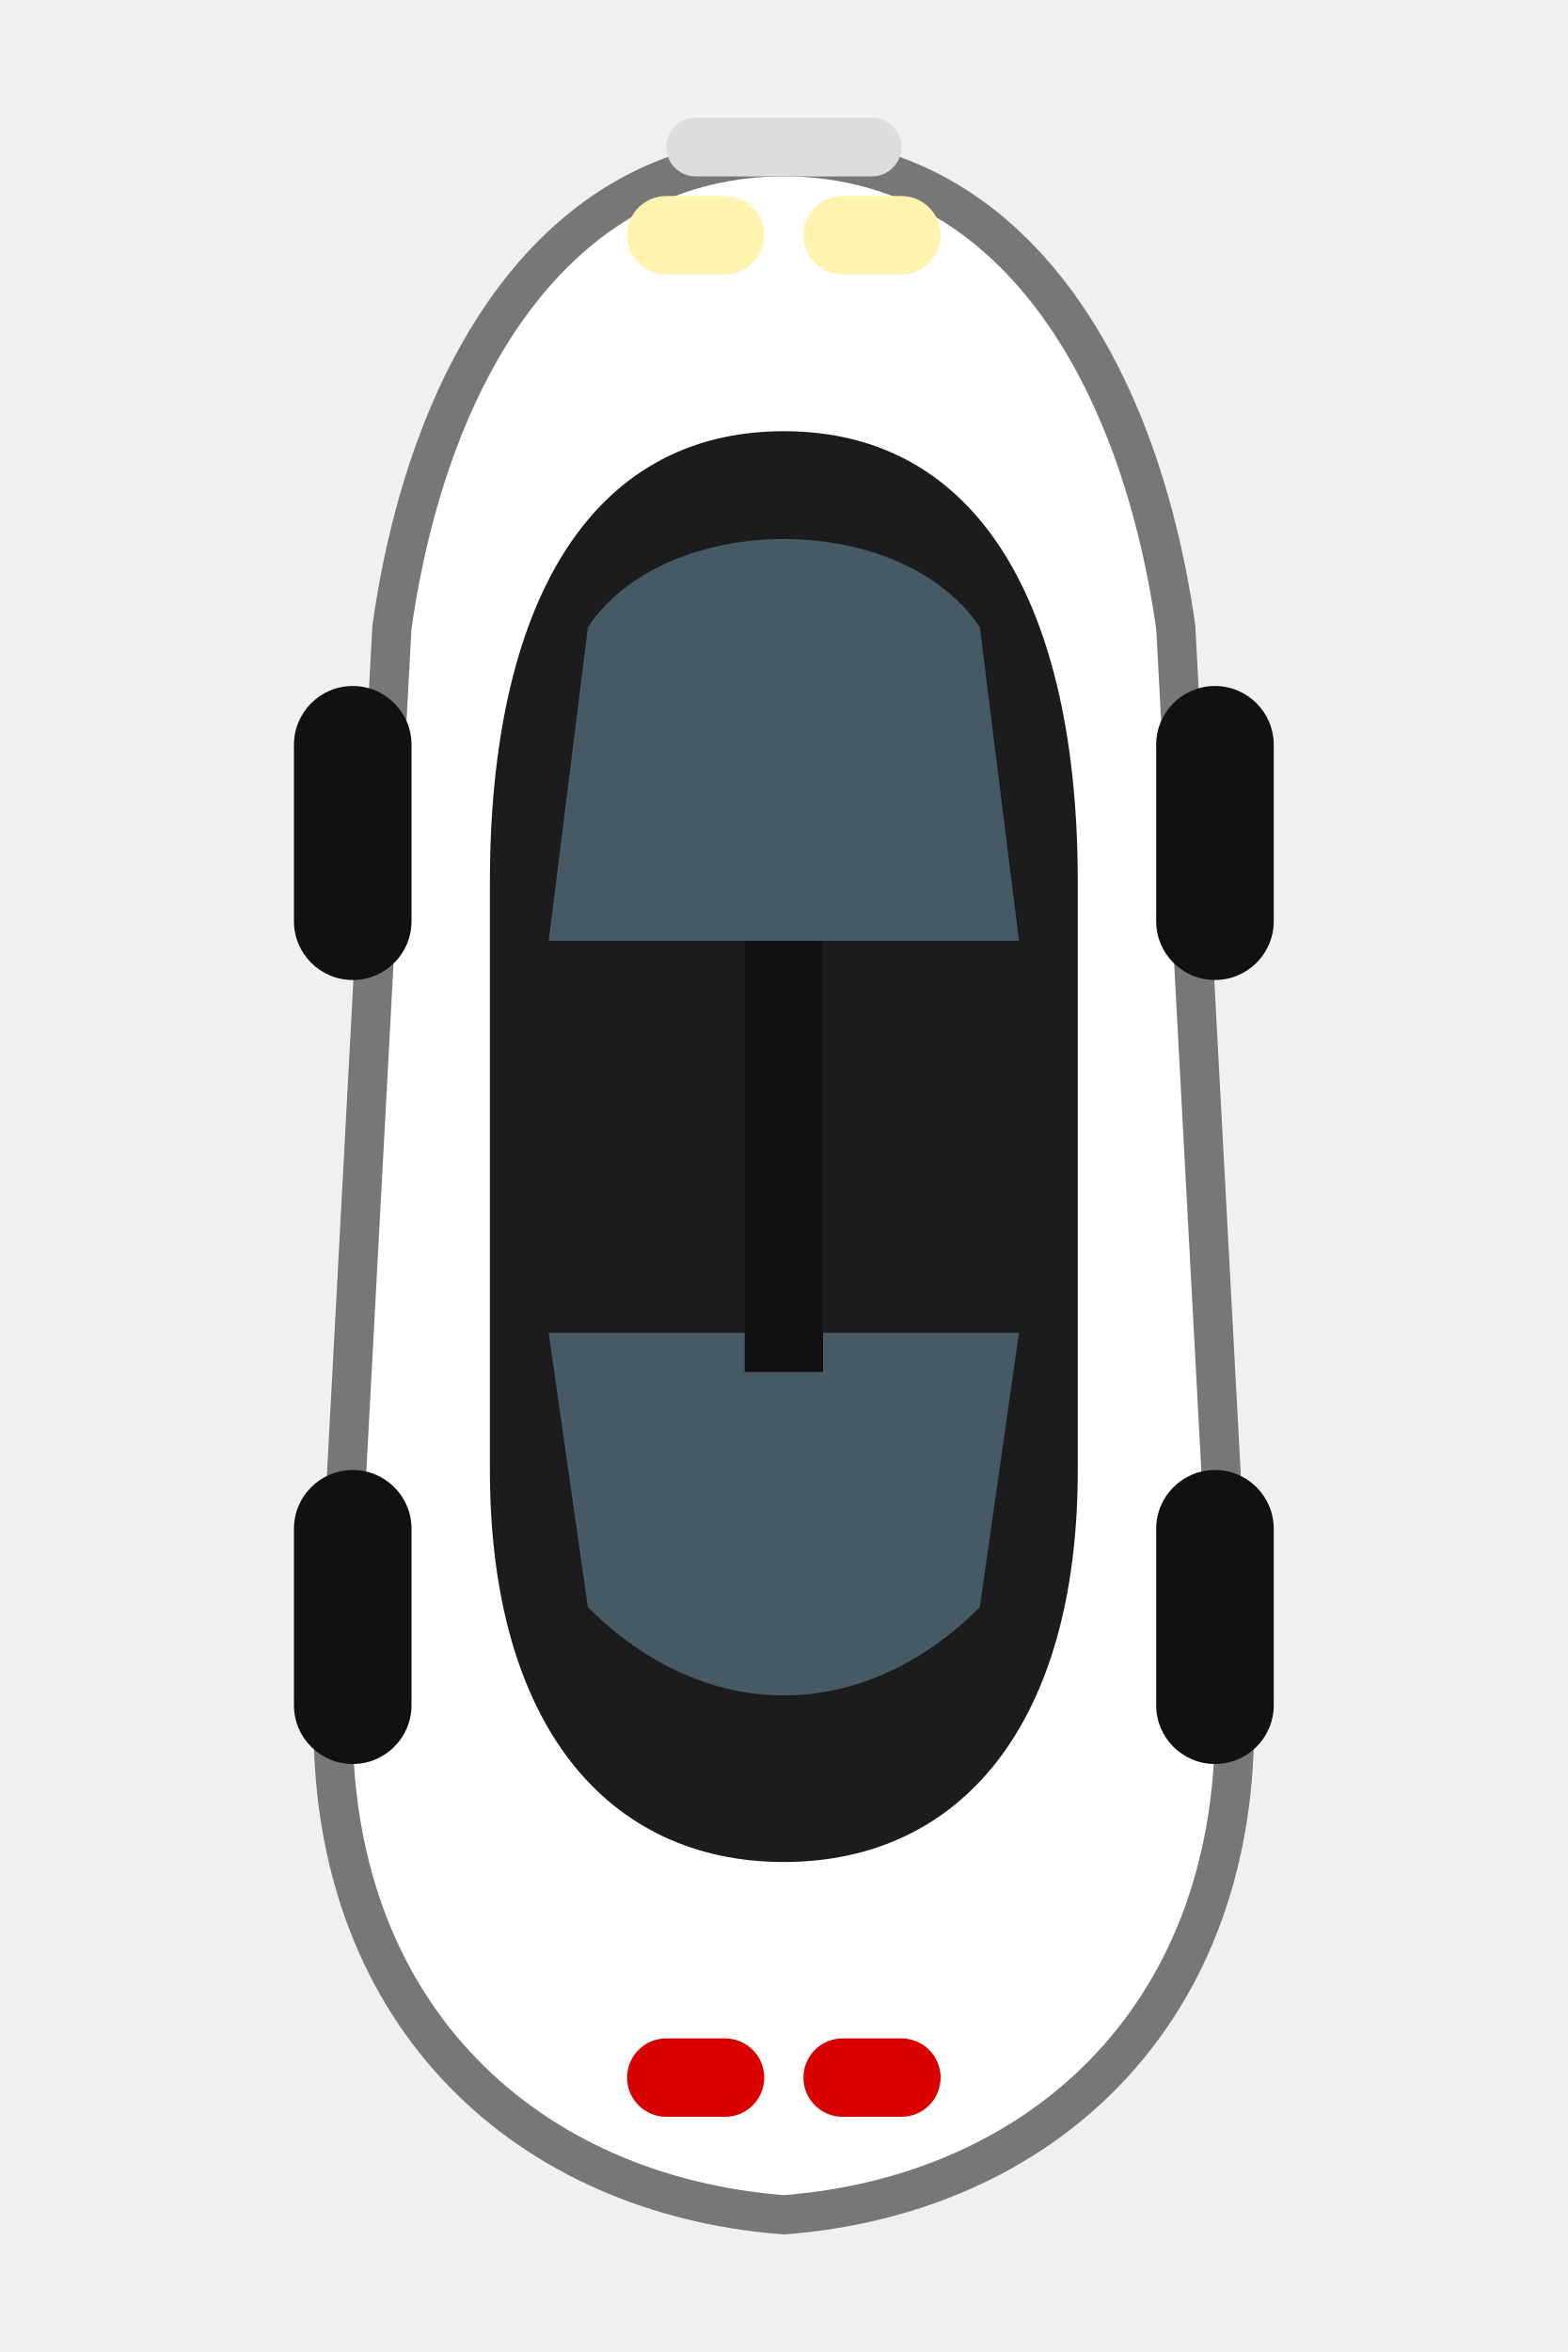
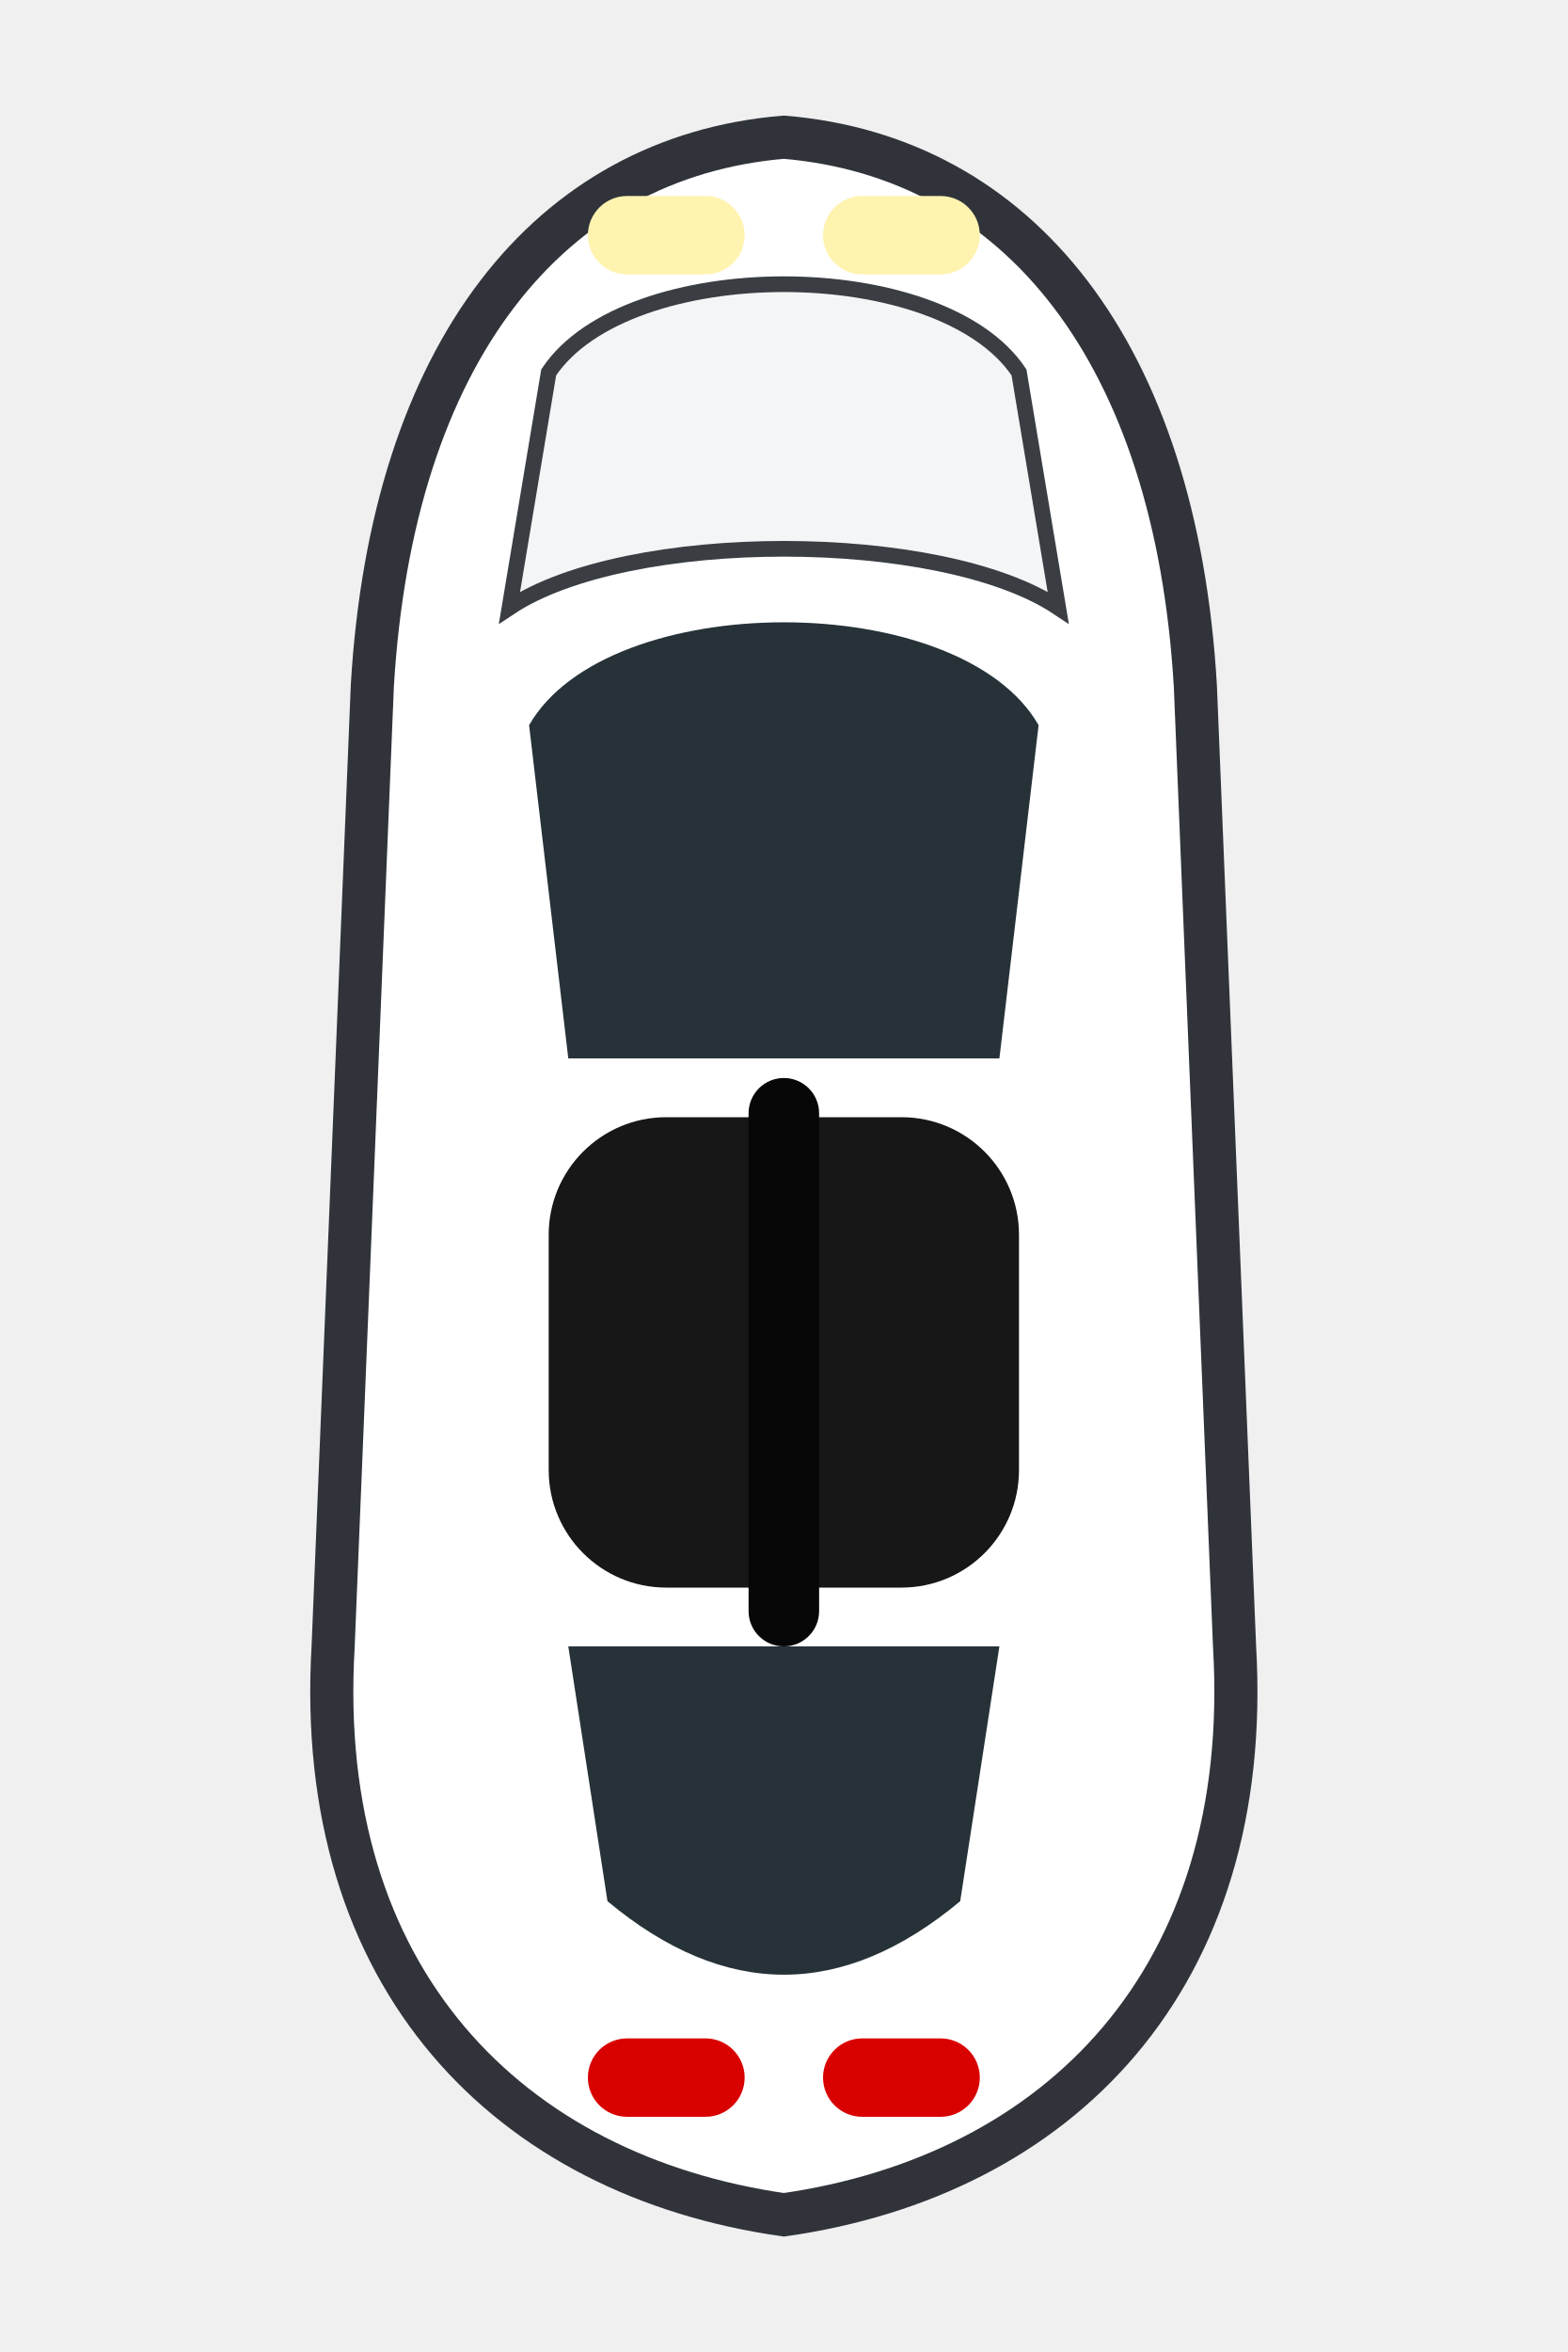
<svg xmlns="http://www.w3.org/2000/svg" viewBox="0 0 80 120" width="40" height="60">
  <g transform="rotate(0 40 60)">
-     <ellipse cx="42" cy="63" rx="18" ry="45" fill="rgba(0,0,0,0.28)" />
-     <path d="M40 8 C29 8 22 18 20 32 L17 88 C17 103 27 112 40 113 C53 112 63 103 63 88 L60 32 C58 18 51 8 40 8Z" fill="#ffffff" stroke="#777" stroke-width="2" />
-     <path d="M40 22 C30 22 25 31 25 45 L25 75 C25 88 31 95 40 95 C49 95 55 88 55 75 L55 45 C55 31 50 22 40 22Z" fill="#1c1c1c" />
-     <path d="M30 32 C34 26 46 26 50 32 L52 48 L28 48Z" fill="#455a64" />
-     <path d="M28 68 L52 68 L50 82 C44 88 36 88 30 82Z" fill="#455a64" />
-     <rect x="38" y="48" width="4" height="22" fill="#111" />
-     <rect x="15" y="35" width="6" height="15" rx="3" fill="#111" />
-     <rect x="59" y="35" width="6" height="15" rx="3" fill="#111" />
-     <rect x="15" y="75" width="6" height="15" rx="3" fill="#111" />
-     <rect x="59" y="75" width="6" height="15" rx="3" fill="#111" />
-     <rect x="32" y="10" width="7" height="4" rx="2" fill="#fff3b0" />
-     <rect x="41" y="10" width="7" height="4" rx="2" fill="#fff3b0" />
-     <rect x="32" y="104" width="7" height="4" rx="2" fill="#d90000" />
-     <rect x="41" y="104" width="7" height="4" rx="2" fill="#d90000" />
-     <rect x="34" y="6" width="12" height="3" rx="1.5" fill="#ddd" />
+     <rect x="23" y="25" width="5" height="18" rx="2.5" fill="#101010" />
+     <rect x="52" y="25" width="5" height="18" rx="2.5" fill="#101010" />
+     <rect x="22" y="76" width="5" height="18" rx="2.5" fill="#101010" />
+     <rect x="53" y="76" width="5" height="18" rx="2.5" fill="#101010" />
+     <path d="M40 7 C28 8 20 18 19 35 L17 84 C16 101 26 111 40 113 C54 111 64 101 63 84 L61 35 C60 18 52 8 40 7Z" fill="#ffffff" stroke="#30343a" stroke-width="2.2" />
+     <path d="M28 19 C32 13 48 13 52 19 L54 31 C48 27 32 27 26 31Z" fill="#f3f4f6" stroke="#30343a" stroke-width="0.8" opacity="0.95" />
+     <path d="M27 37 C31 30 49 30 53 37 L51 54 L29 54Z" fill="#263238" />
+     <rect x="28" y="57" width="24" height="24" rx="6" fill="#171717" />
+     <rect x="38.2" y="55" width="3.6" height="29" rx="1.8" fill="#070707" />
+     <path d="M29 84 L51 84 L49 97 C43 102 37 102 31 97Z" fill="#263238" />
+     <rect x="30" y="10" width="8" height="4" rx="2" fill="#fff3b0" />
+     <rect x="42" y="10" width="8" height="4" rx="2" fill="#fff3b0" />
+     <rect x="30" y="104" width="8" height="4" rx="2" fill="#d90000" />
+     <rect x="42" y="104" width="8" height="4" rx="2" fill="#d90000" />
  </g>
</svg>
